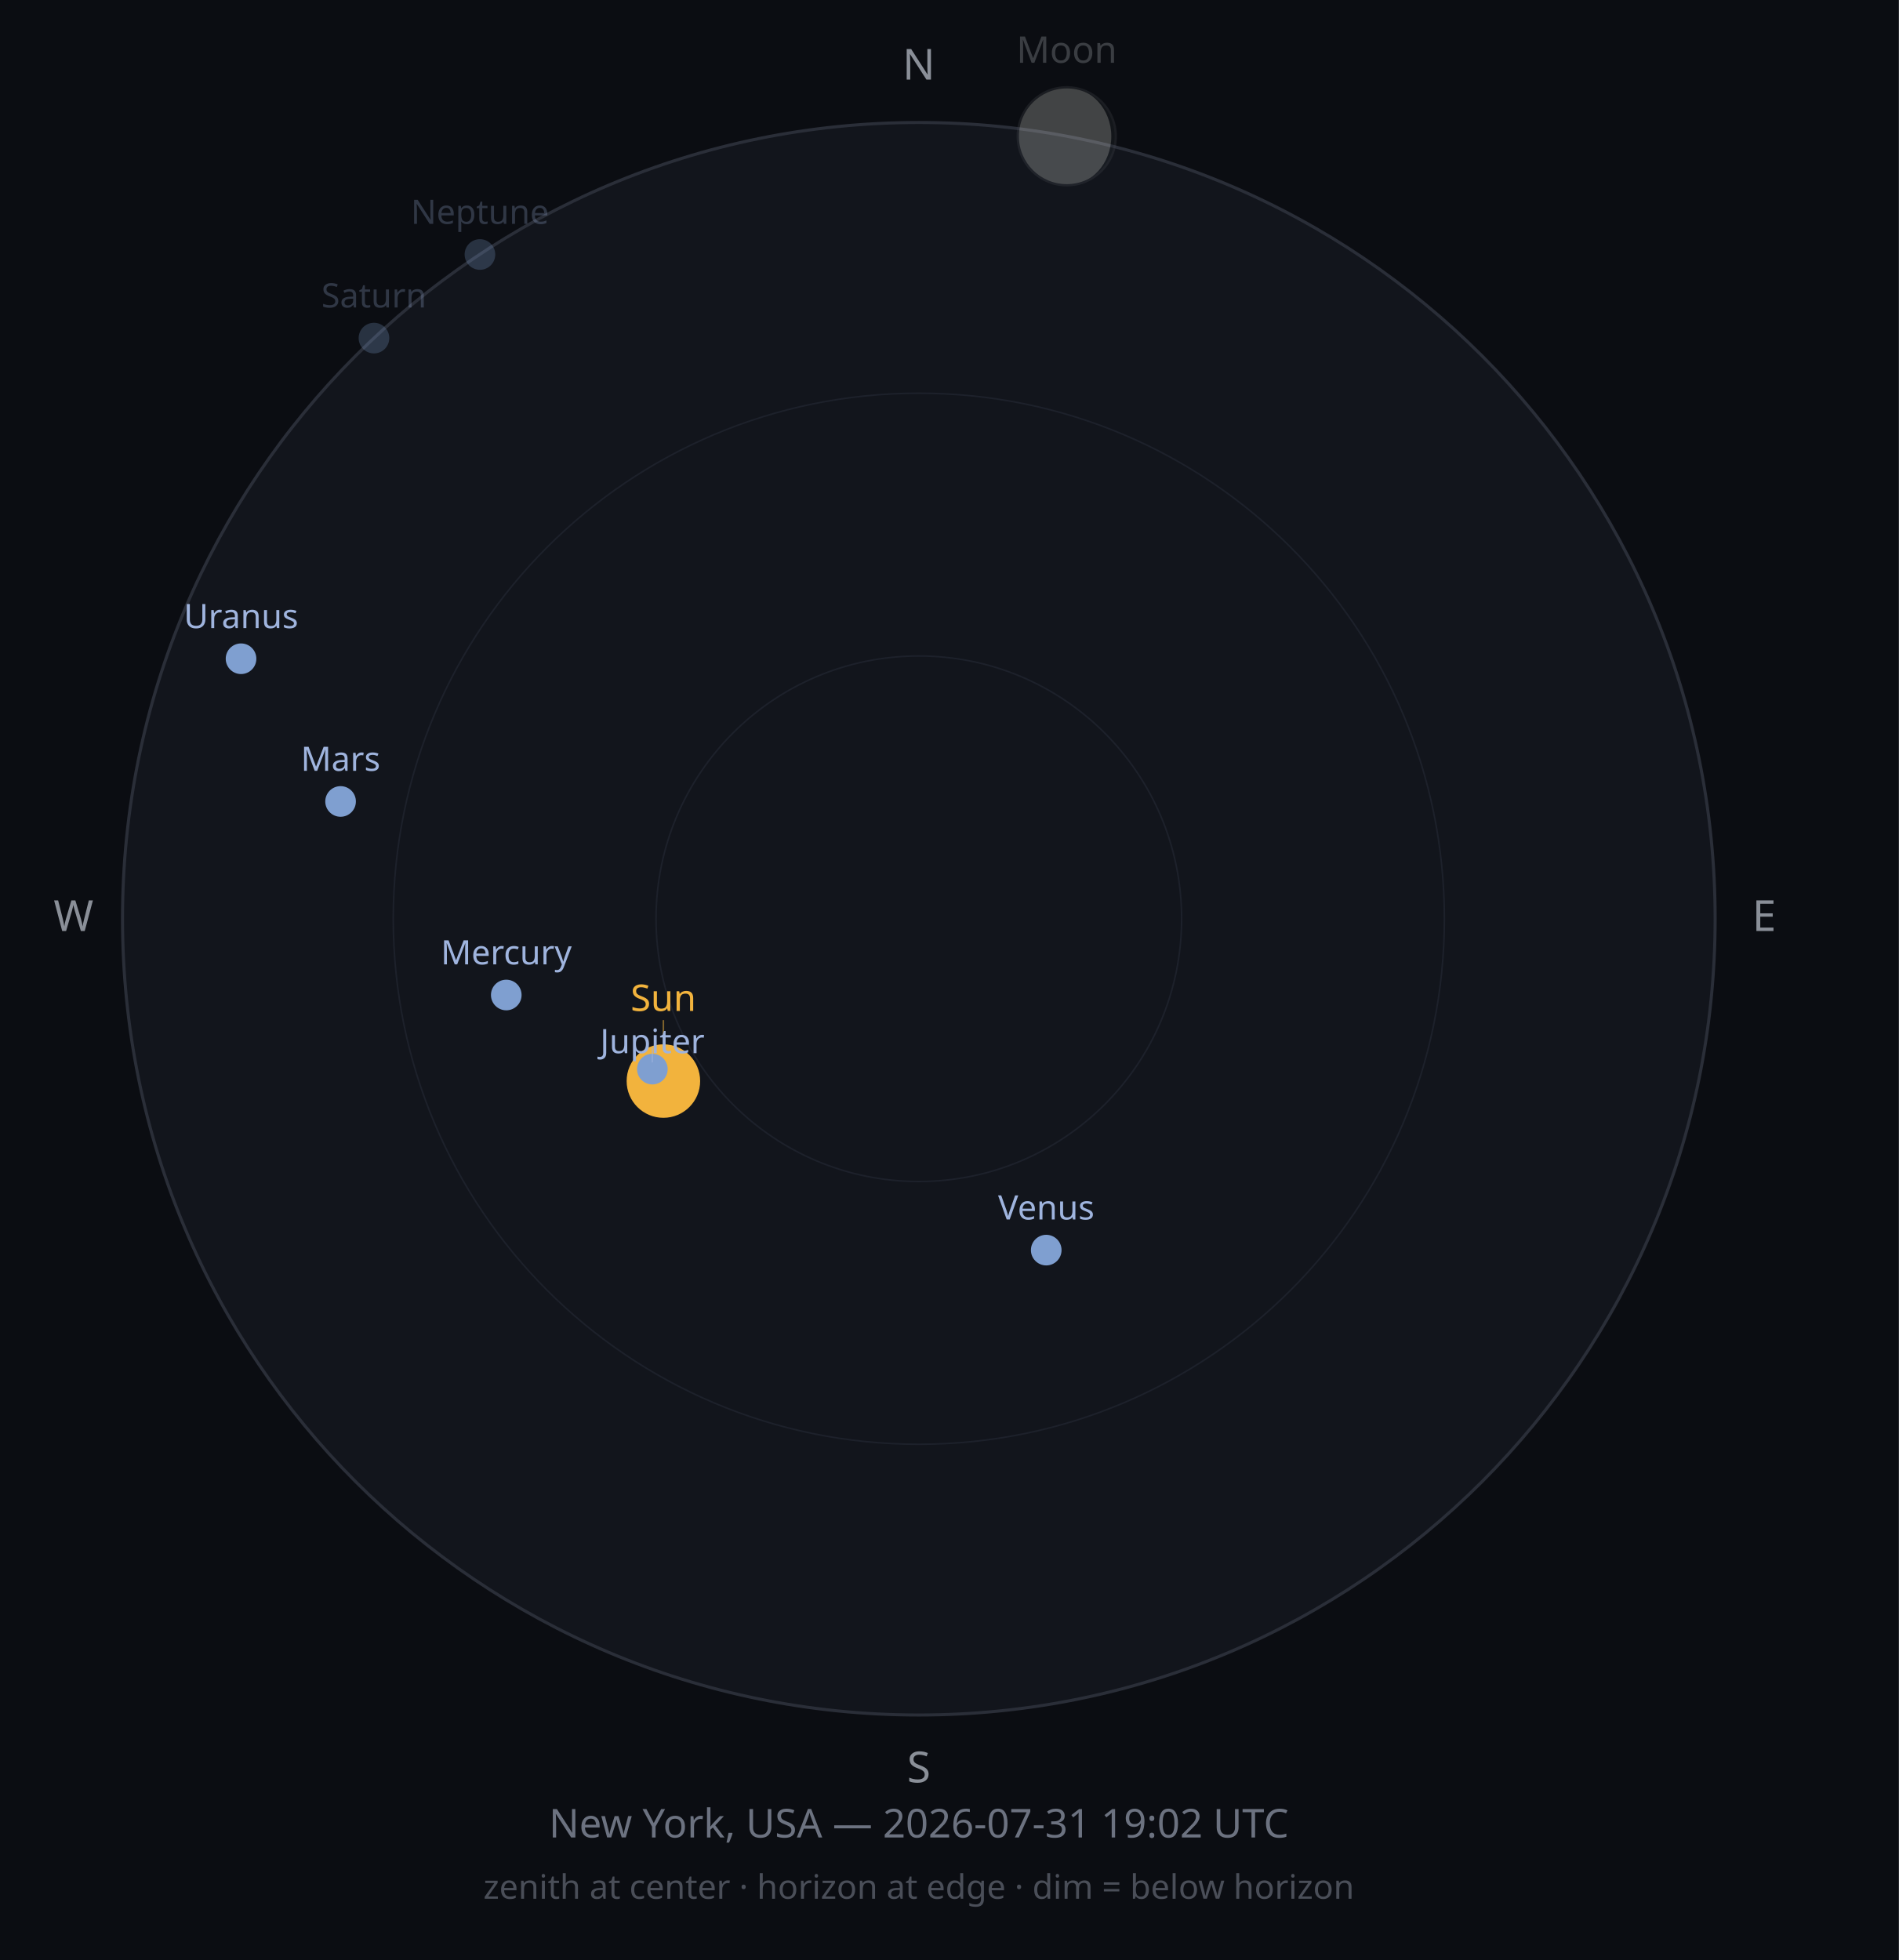
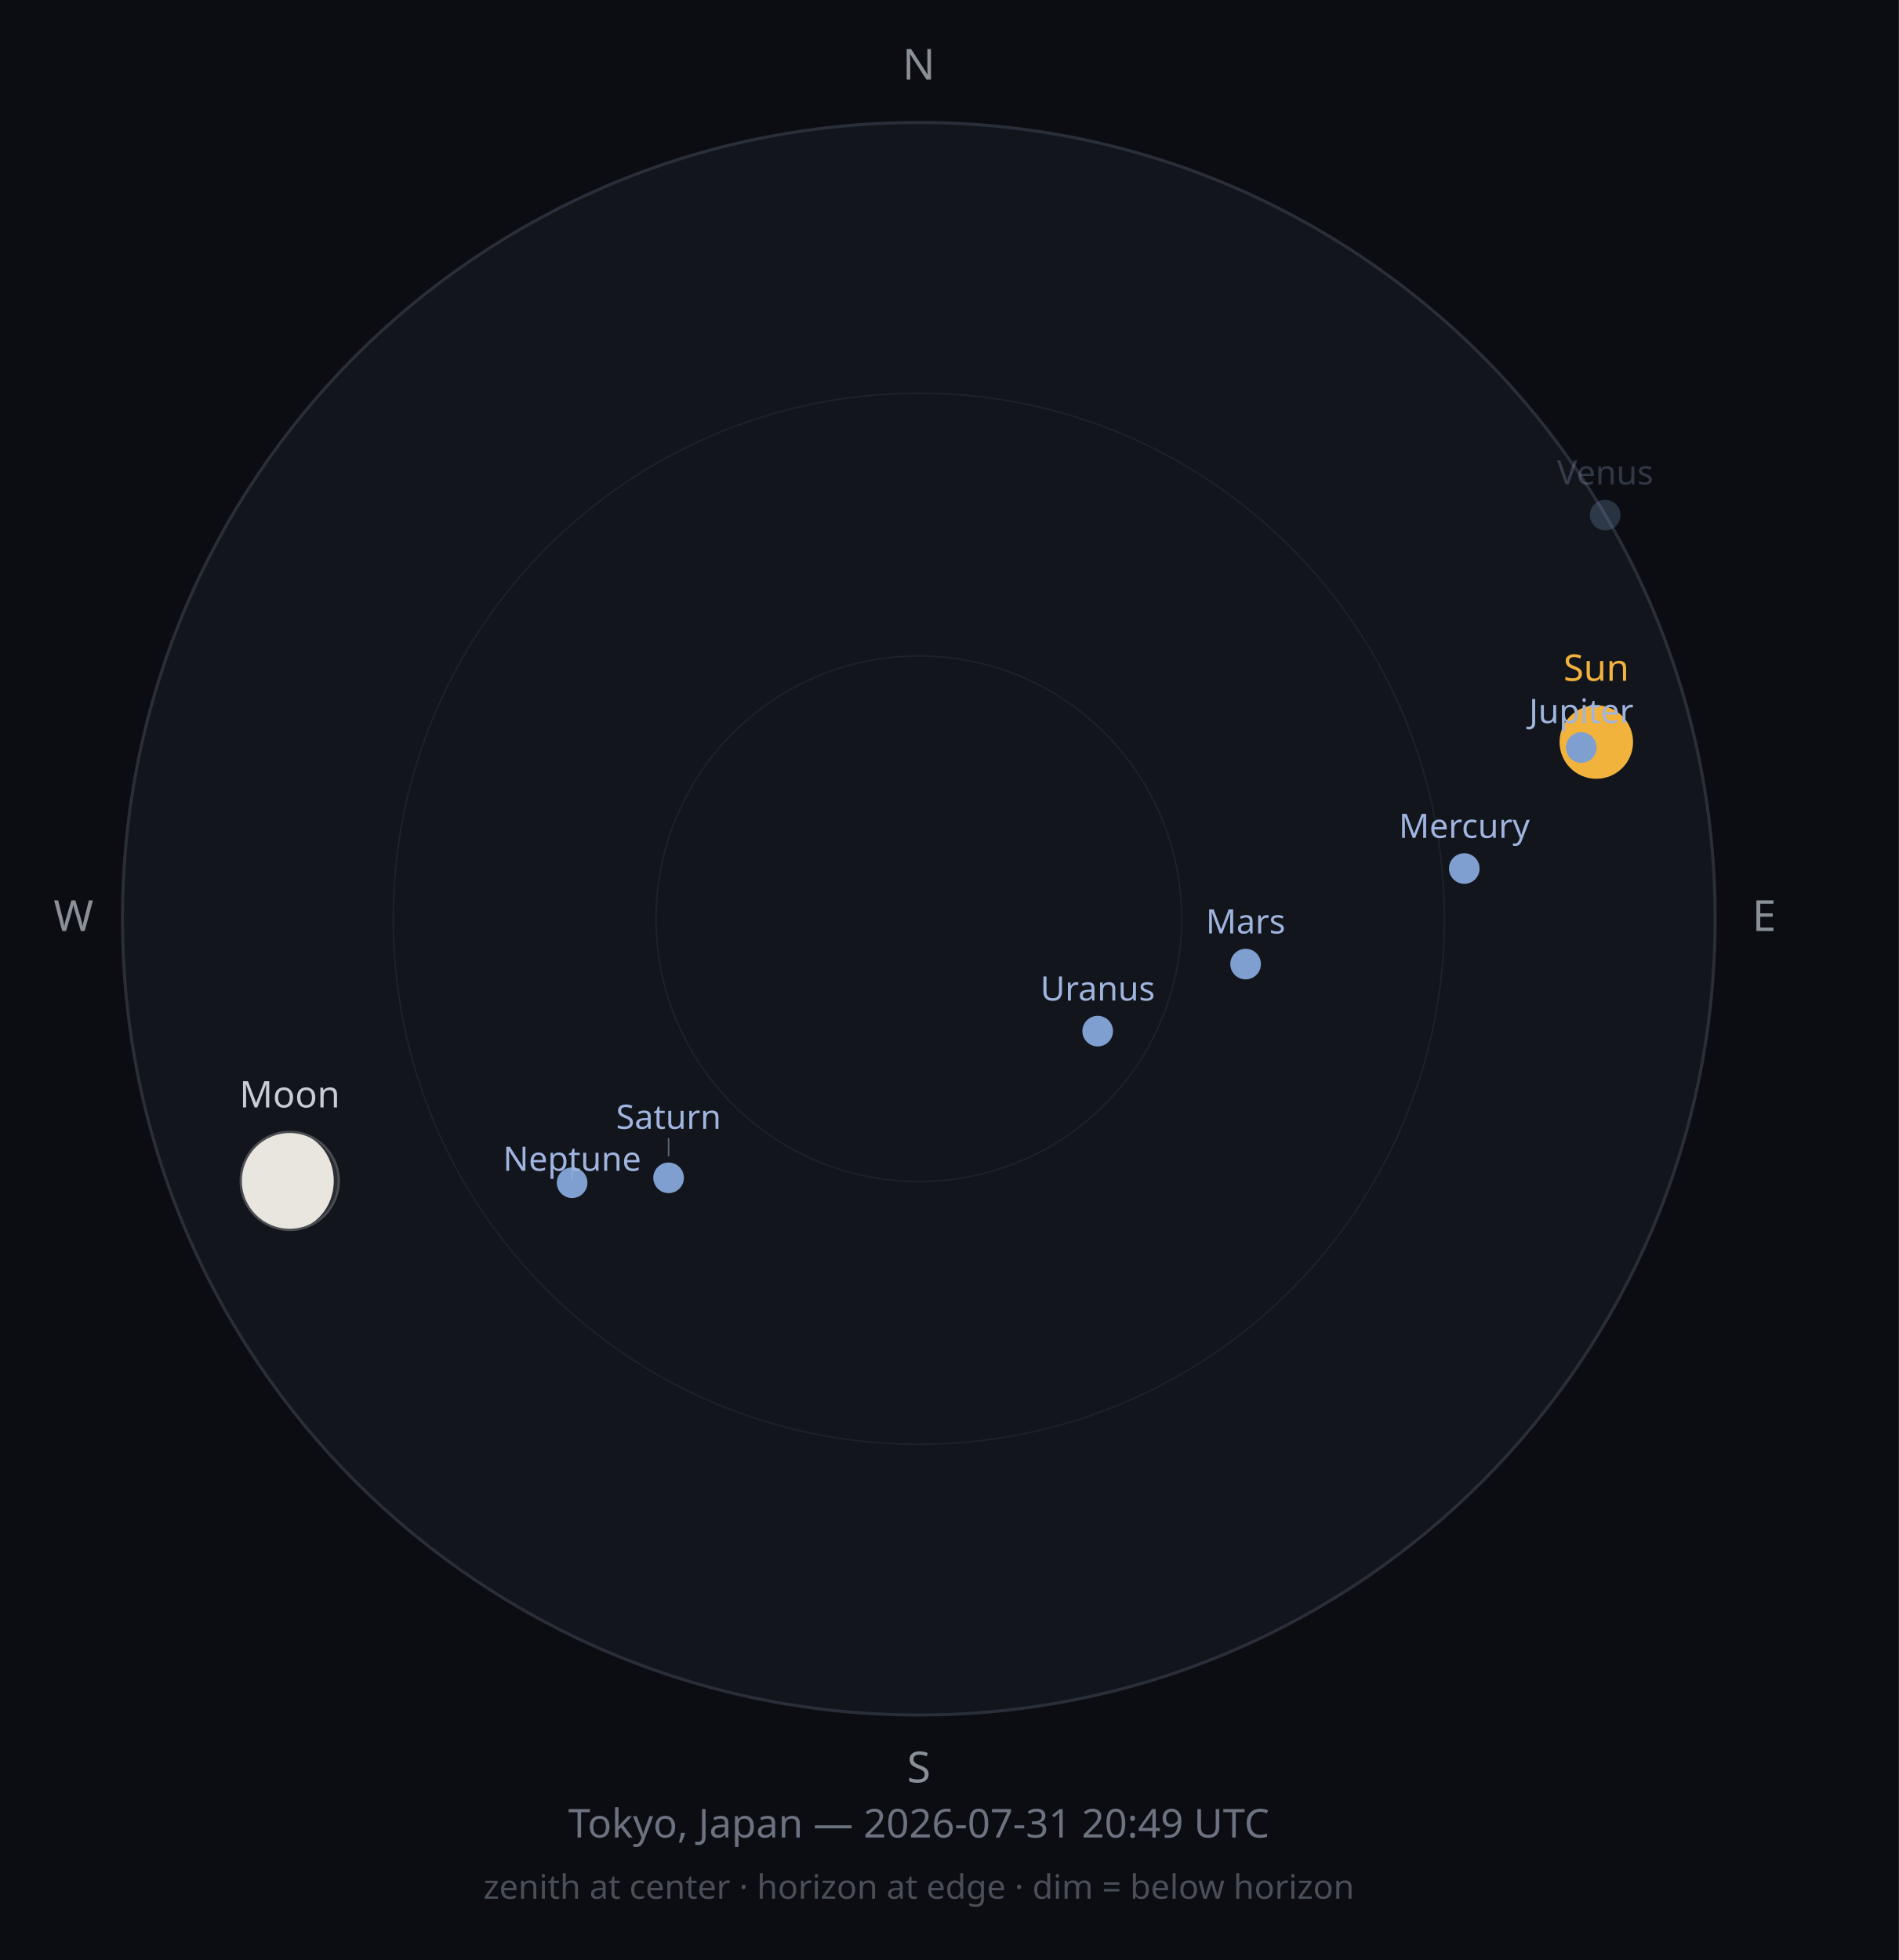
<svg xmlns="http://www.w3.org/2000/svg" width="620" height="640" viewBox="0 0 620 640">
  <rect width="620" height="640" fill="#0B0D12" />
  <circle cx="300" cy="300" r="260" fill="#12151C" stroke="#2A2E38" stroke-width="1" />
  <circle cx="300" cy="300" r="171.6" fill="none" stroke="#1D212B" stroke-width="0.5" />
  <circle cx="300" cy="300" r="85.8" fill="none" stroke="#1D212B" stroke-width="0.5" />
  <text x="300" y="26" font-size="14" fill="#8A8F98" text-anchor="middle" font-family="sans-serif">N</text>
  <text x="576" y="304" font-size="14" fill="#8A8F98" text-anchor="middle" font-family="sans-serif">E</text>
  <text x="300" y="582" font-size="14" fill="#8A8F98" text-anchor="middle" font-family="sans-serif">S</text>
  <text x="24" y="304" font-size="14" fill="#8A8F98" text-anchor="middle" font-family="sans-serif">W</text>
-   <circle cx="216.6" cy="353.0" r="12" fill="#F2B33D" opacity="1" />
-   <line x1="216.6" y1="339.0" x2="216.6" y2="333.1" stroke="#F2B33D" stroke-width="0.5" opacity="0.50" />
-   <text x="216.6" y="330.1" font-size="12" fill="#F2B33D" opacity="1" text-anchor="middle" font-family="sans-serif">Sun</text>
-   <g opacity="0.25">
-     <circle cx="348.3" cy="44.5" r="16" fill="#2B2E33" />
-     <path d="M348.336,28.533 A16,16 0 0,0 348.336,60.533 A14.512,16 0 0,0 348.336,28.533 Z" fill="#E8E6DE" />
-     <circle cx="348.3" cy="44.5" r="16" fill="none" stroke="#4A4D52" stroke-width="0.75" />
+   <circle cx="521.2" cy="242.3" r="12" fill="#F2B33D" opacity="1" />
+   <text x="521.2" y="222.3" font-size="12" fill="#F2B33D" opacity="1" text-anchor="middle" font-family="sans-serif">Sun</text>
+   <g opacity="1">
+     <circle cx="94.6" cy="385.6" r="16" fill="#2B2E33" />
+     <path d="M94.568,369.598 A16,16 0 0,0 94.568,401.598 A14.409,16 0 0,0 94.568,369.598 Z" fill="#E8E6DE" />
+     <circle cx="94.6" cy="385.6" r="16" fill="none" stroke="#4A4D52" stroke-width="0.75" />
  </g>
-   <text x="348.3" y="20.5" font-size="12" fill="#C9CDD3" opacity="0.25" text-anchor="middle" font-family="sans-serif">Moon</text>
-   <circle cx="165.3" cy="324.9" r="5" fill="#7F9FD0" opacity="1" />
-   <text x="165.3" y="314.9" font-size="11" fill="#9FB4DE" opacity="1" text-anchor="middle" font-family="sans-serif">Mercury</text>
-   <circle cx="341.6" cy="408.2" r="5" fill="#7F9FD0" opacity="1" />
-   <text x="341.6" y="398.2" font-size="11" fill="#9FB4DE" opacity="1" text-anchor="middle" font-family="sans-serif">Venus</text>
-   <circle cx="111.2" cy="261.7" r="5" fill="#7F9FD0" opacity="1" />
-   <text x="111.2" y="251.7" font-size="11" fill="#9FB4DE" opacity="1" text-anchor="middle" font-family="sans-serif">Mars</text>
-   <circle cx="213.0" cy="349.1" r="5" fill="#7F9FD0" opacity="1" />
-   <line x1="213.0" y1="342.1" x2="213.0" y2="346.9" stroke="#9FB4DE" stroke-width="0.5" opacity="0.50" />
-   <text x="213.0" y="343.9" font-size="11" fill="#9FB4DE" opacity="1" text-anchor="middle" font-family="sans-serif">Jupiter</text>
-   <circle cx="122.1" cy="110.4" r="5" fill="#7F9FD0" opacity="0.25" />
-   <text x="122.1" y="100.4" font-size="11" fill="#9FB4DE" opacity="0.25" text-anchor="middle" font-family="sans-serif">Saturn</text>
-   <circle cx="78.7" cy="215.1" r="5" fill="#7F9FD0" opacity="1" />
-   <text x="78.7" y="205.1" font-size="11" fill="#9FB4DE" opacity="1" text-anchor="middle" font-family="sans-serif">Uranus</text>
-   <circle cx="156.7" cy="83.1" r="5" fill="#7F9FD0" opacity="0.25" />
-   <text x="156.7" y="73.1" font-size="11" fill="#9FB4DE" opacity="0.25" text-anchor="middle" font-family="sans-serif">Neptune</text>
-   <text x="300" y="600" font-size="13" fill="#6C7280" text-anchor="middle" font-family="sans-serif">New York, USA — 2026-07-31 19:02 UTC</text>
+   <text x="94.6" y="361.6" font-size="12" fill="#C9CDD3" opacity="1" text-anchor="middle" font-family="sans-serif">Moon</text>
+   <circle cx="478.1" cy="283.6" r="5" fill="#7F9FD0" opacity="1" />
+   <text x="478.1" y="273.6" font-size="11" fill="#9FB4DE" opacity="1" text-anchor="middle" font-family="sans-serif">Mercury</text>
+   <circle cx="524.1" cy="168.2" r="5" fill="#7F9FD0" opacity="0.25" />
+   <text x="524.1" y="158.2" font-size="11" fill="#9FB4DE" opacity="0.25" text-anchor="middle" font-family="sans-serif">Venus</text>
+   <circle cx="406.7" cy="314.8" r="5" fill="#7F9FD0" opacity="1" />
+   <text x="406.7" y="304.8" font-size="11" fill="#9FB4DE" opacity="1" text-anchor="middle" font-family="sans-serif">Mars</text>
+   <circle cx="516.3" cy="244.1" r="5" fill="#7F9FD0" opacity="1" />
+   <text x="516.3" y="236.1" font-size="11" fill="#9FB4DE" opacity="1" text-anchor="middle" font-family="sans-serif">Jupiter</text>
+   <circle cx="218.3" cy="384.6" r="5" fill="#7F9FD0" opacity="1" />
+   <line x1="218.3" y1="377.6" x2="218.3" y2="371.6" stroke="#9FB4DE" stroke-width="0.5" opacity="0.50" />
+   <text x="218.3" y="368.6" font-size="11" fill="#9FB4DE" opacity="1" text-anchor="middle" font-family="sans-serif">Saturn</text>
+   <circle cx="358.4" cy="336.7" r="5" fill="#7F9FD0" opacity="1" />
+   <text x="358.4" y="326.7" font-size="11" fill="#9FB4DE" opacity="1" text-anchor="middle" font-family="sans-serif">Uranus</text>
+   <circle cx="186.8" cy="386.2" r="5" fill="#7F9FD0" opacity="1" />
+   <line x1="186.8" y1="379.2" x2="186.8" y2="385.3" stroke="#9FB4DE" stroke-width="0.5" opacity="0.50" />
+   <text x="186.8" y="382.3" font-size="11" fill="#9FB4DE" opacity="1" text-anchor="middle" font-family="sans-serif">Neptune</text>
+   <text x="300" y="600" font-size="13" fill="#6C7280" text-anchor="middle" font-family="sans-serif">Tokyo, Japan — 2026-07-31 20:49 UTC</text>
  <text x="300" y="620" font-size="11" fill="#4A4E58" text-anchor="middle" font-family="sans-serif">zenith at center · horizon at edge · dim = below horizon</text>
</svg>
